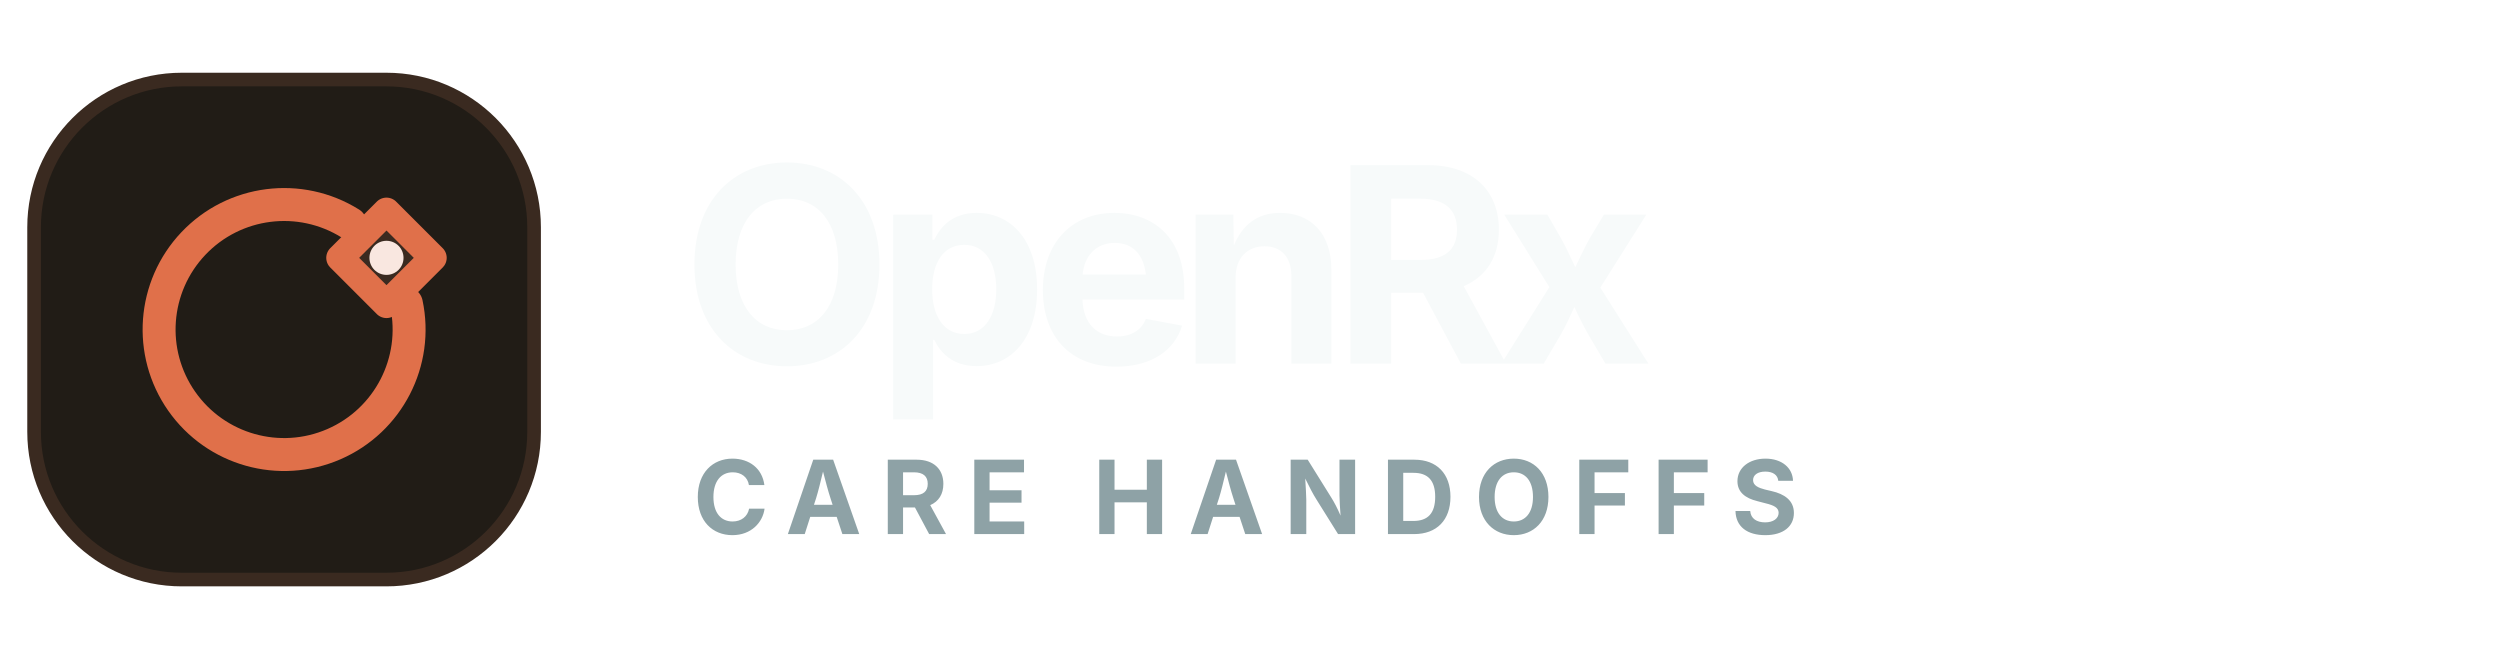
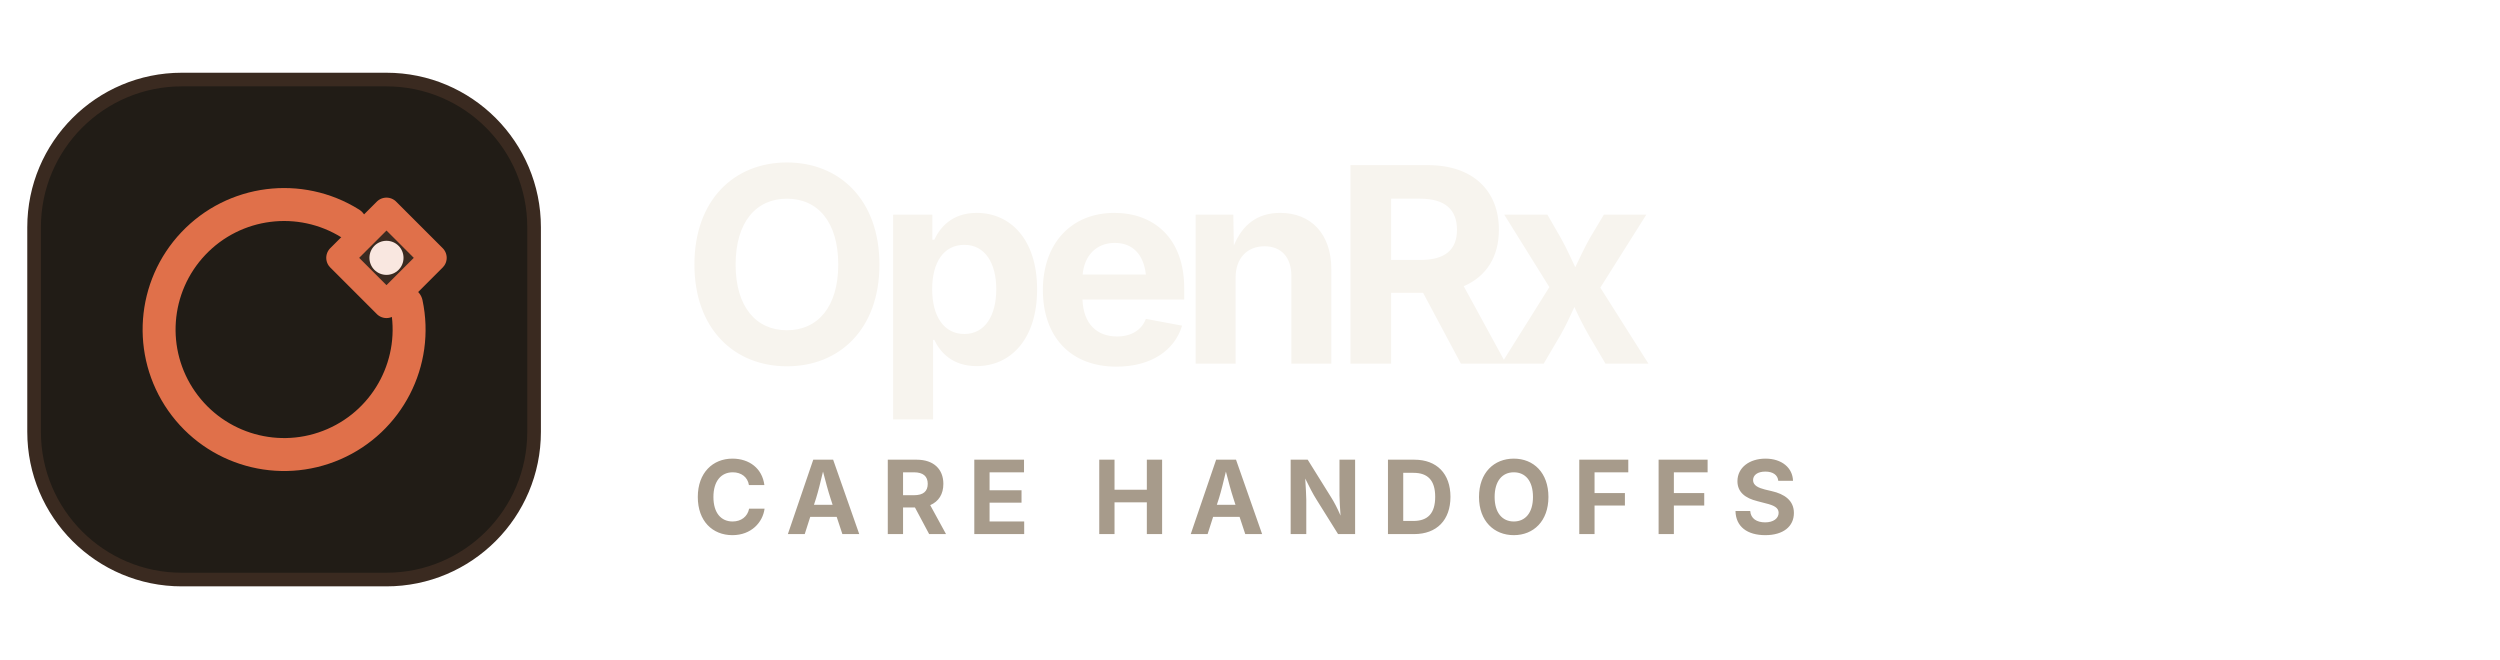
<svg xmlns="http://www.w3.org/2000/svg" width="220" height="58" viewBox="0 0 220 58" fill="none" role="img" aria-labelledby="title desc">
  <rect x="3" y="7" width="44" height="44" rx="13" fill="#211C16" stroke="#3A2A20" stroke-width="1.2" />
  <path d="M 30.83 19.67 A 11 11 0 1 0 35.76 26.71" stroke="#E0704A" stroke-width="2.9" stroke-linecap="round" fill="none" />
  <path d="M 34.01 18.59 L 38.11 22.69 L 34.01 26.79 L 29.91 22.69 Z" fill="#3A2A20" stroke="#E0704A" stroke-width="2.4" stroke-linejoin="round" />
  <circle cx="34.01" cy="22.69" r="1.5" fill="#F9E7E0" />
-   <text x="60" y="32" fill="#F7FAFA" font-family="Geist, Inter, system-ui, sans-serif" font-size="24" font-weight="680" letter-spacing="-1.4">OpenRx</text>
-   <text x="61" y="47" fill="#8EA2A6" font-family="Geist, Inter, system-ui, sans-serif" font-size="9" font-weight="650" letter-spacing="1.7">CARE HANDOFFS</text>
+   <text x="60" y="32" fill="#F7F4EE" font-family="Archivo, Inter, system-ui, sans-serif" font-size="24" font-weight="680" letter-spacing="-1.4">OpenRx</text>
+   <text x="61" y="47" fill="#A79B8B" font-family="Archivo, Inter, system-ui, sans-serif" font-size="9" font-weight="650" letter-spacing="1.7">CARE HANDOFFS</text>
</svg>
